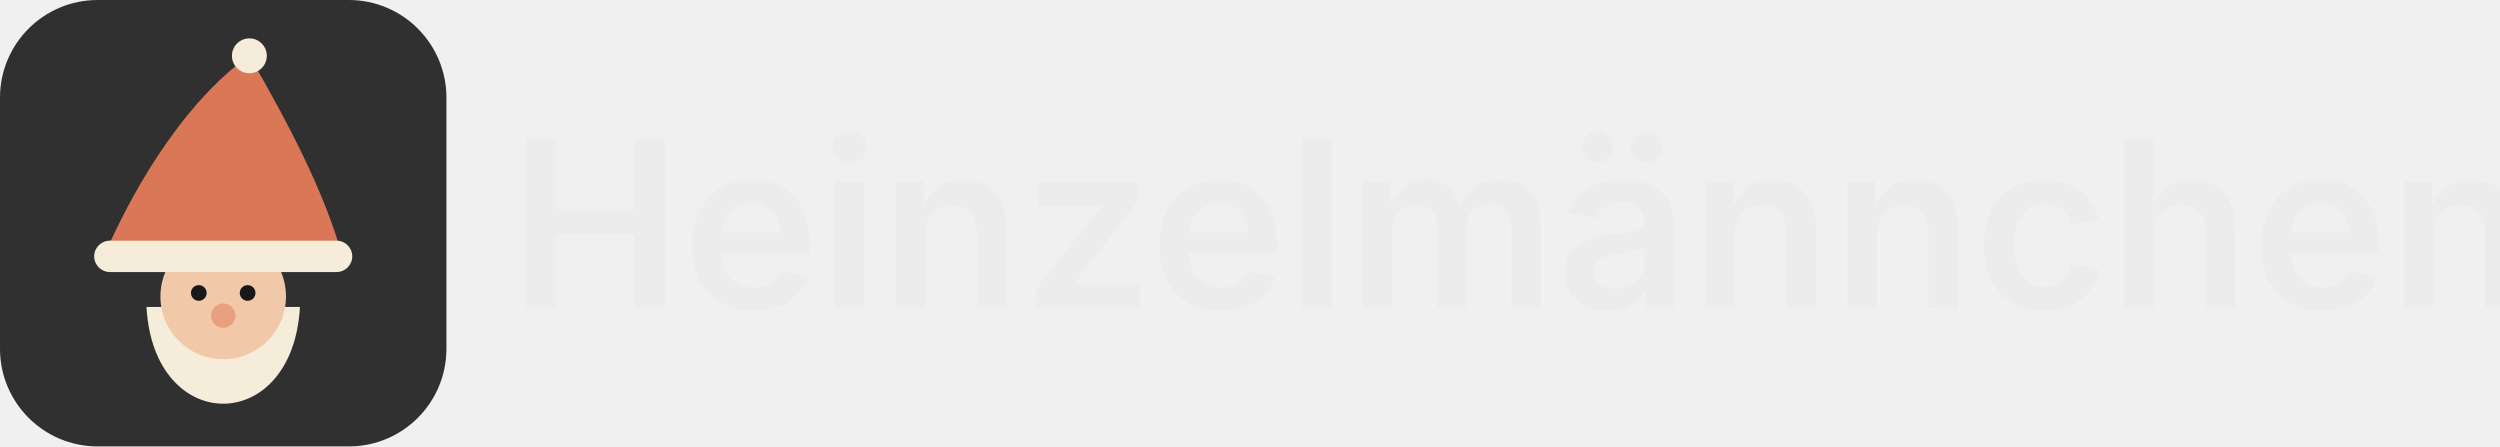
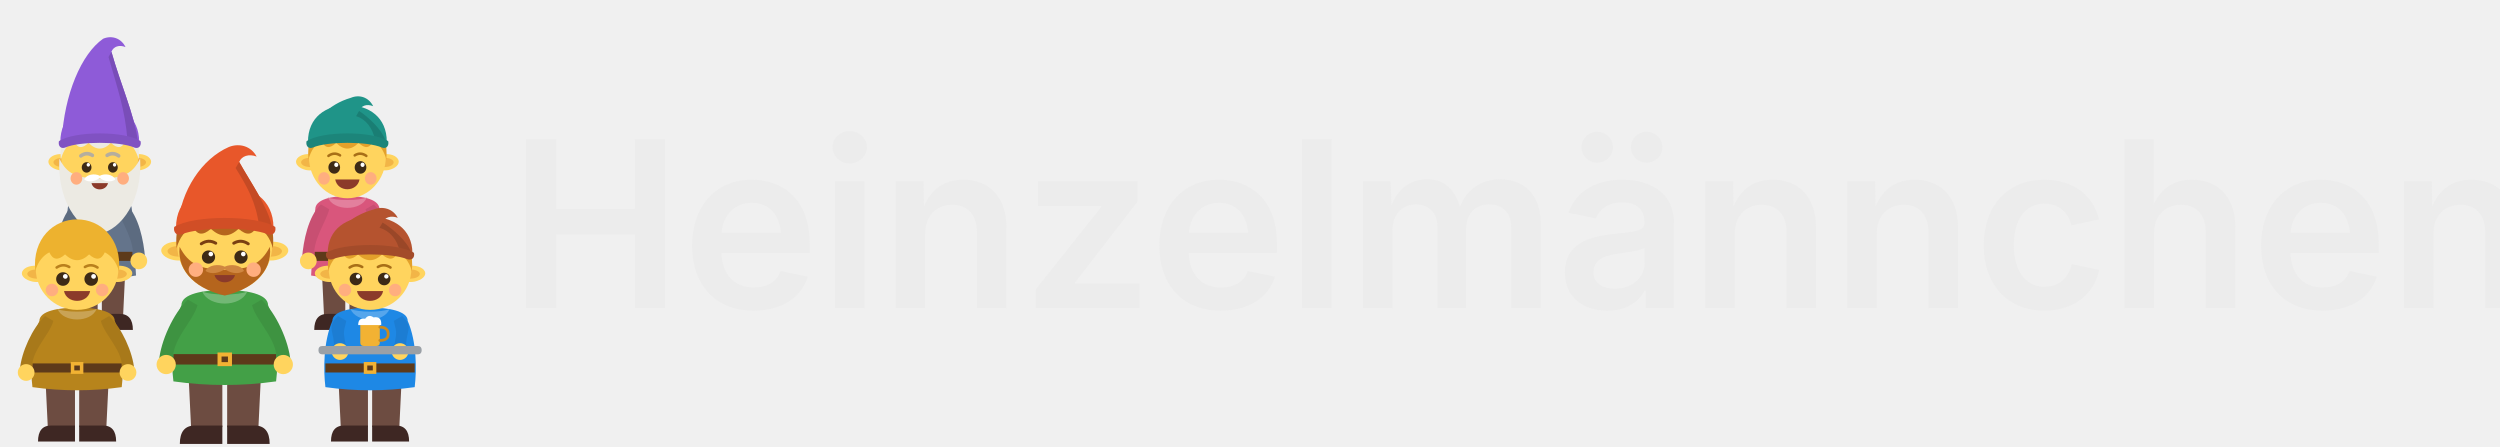
<svg xmlns="http://www.w3.org/2000/svg" viewBox="0 0 1120 200" role="img" aria-label="Heinzelmännchen">
  <g transform="scale(0.390625)">
-     <rect width="512" height="512" rx="112" fill="#303030" />
-     <path d="M168 352 C176 500 336 500 344 352 Z" fill="#f5ecd9" />
-     <circle cx="256" cy="340" r="72" fill="#f2c9a8" />
-     <circle cx="228" cy="336" r="9" fill="#181818" />
-     <circle cx="284" cy="336" r="9" fill="#181818" />
-     <circle cx="256" cy="362" r="14" fill="#e8a07f" />
-     <path d="M120 292 C160 200 220 110 286 64 C330 140 372 220 392 292 Z" fill="#d97757" />
-     <rect x="108" y="276" width="296" height="36" rx="18" fill="#f5ecd9" />
-     <circle cx="286" cy="64" r="20" fill="#f5ecd9" />
+     <g transform="translate(12 40) scale(0.4)">
+       <path d="M183 680 H250 V804 H189 Z" fill="#6D4C41" />
+       <path d="M329 680 H262 V804 H323 Z" fill="#6D4C41" />
+       <path d="M161 846 Q161 800 199 800 H250 V846 Z" fill="#3E2723" />
+       <path d="M351 846 Q351 800 313 800 H262 V846 Z" fill="#3E2723" />
+       <path d="M164 500 C164 472 210 462 256 462 C302 462 348 472 348 500 C356 560 356 640 360 690 Q256 708 152 690 C156 640 156 560 164 500 Z" fill="#64748B" />
+       <path d="M200 466 C216 506 296 506 312 466 C290 476 222 476 200 466 Z" fill="#8B97A8" />
+       <path d="M162 622 H350 V648 H162 Z" fill="#5D3A1A" />
+       <path d="M238 618 H274 V652 H238 Z M248 628 V642 H264 V628 Z" fill="#F2B233" />
+       <path d="M180 486 C144 520 130 590 126 640 L162 640 C154 590 194 540 204 500 Z" fill="#5C6B80" />
+       <circle cx="144" cy="648" r="24" fill="#FFD45E" />
+       <path d="M332 486 C368 520 382 590 386 640 L350 640 C358 590 318 540 308 500 Z" fill="#5C6B80" />
+       <circle cx="368" cy="648" r="24" fill="#FFD45E" />
+       <g transform="matrix(0.6975 0 0 0.75 77.44 173)">
+         <path d="M112 226 C82 222 54 230 46 248 C40 264 58 280 86 286 C98 288 108 288 114 286 Z" fill="#FFD45E" />
+         <path d="M400 226 C430 222 458 230 466 248 C472 264 454 280 426 286 C414 288 404 288 398 286 Z" fill="#FFD45E" />
+         <path d="M108 240 C88 238 70 244 66 254 C64 264 76 272 94 274 C100 275 106 275 110 274 Z" fill="#F2B547" />
+         <path d="M404 240 C424 238 442 244 446 254 C448 264 436 272 418 274 C412 275 406 275 402 274 Z" fill="#F2B547" />
+         <circle cx="256" cy="236" r="158" fill="#FFD45E" />
+         <path d="M96 246 C84 120 168 48 256 48 C344 48 428 120 416 246 C406 210 386 186 362 174 Q342 218 302 182 Q256 226 210 182 Q170 218 150 174 C126 186 106 210 96 246 Z" fill="#ECEAE3" />
+         <path d="M90 242 C80 400.4 164.7 512 256 530 C347.3 512 432 400.4 422 242 C392 300 352 318 256 318 C160 318 120 300 90 242 Z" fill="#ECEAE3" />
+         <path d="M94 178 C94 84 168 38 256 38 C344 38 418 84 418 178 Z" fill="#8E5BD8" />
+         <path d="M100 172 C110 -2.6 180 -157.8 270 -216 C306 -230 344 -218 362 -184 C336 -194 312 -186 304 -166 C342 -41.4 398 75 412 172 Z" fill="#8E5BD8" />
+         <path d="M304 -166 C342 -41.4 398 75 412 172 L370 172 C360 55.6 330 -22 292 -146 Z" fill="#794DB8" />
+         <path d="M88 176 C150 136 362 136 424 176 C428 196 414 206 398 200 C340 176 172 176 114 200 C98 206 84 196 88 176 Z" fill="#8052C2" />
+         <circle cx="160" cy="318" r="24" fill="#FFAE7F" />
+         <circle cx="352" cy="318" r="24" fill="#FFAE7F" />
+         <path d="M178 232 Q202 216 226 230" fill="none" stroke="#B5AE9E" stroke-width="14" stroke-linecap="round" stroke-linejoin="round" />
+         <path d="M286 230 Q310 216 334 232" fill="none" stroke="#B5AE9E" stroke-width="14" stroke-linecap="round" stroke-linejoin="round" />
+         <circle cx="202" cy="276" r="20" fill="#3D2A16" />
+         <circle cx="310" cy="276" r="20" fill="#3D2A16" />
+         <circle cx="209" cy="266" r="7" fill="#FFFFFF" />
+         <circle cx="317" cy="266" r="7" fill="#FFFFFF" />
+         <path d="M222 336 C230 368 282 368 290 336 Z" fill="#8B3A2A" />
+         <path d="M256 308 C236 298 202 302 192 322 C212 336 240 328 256 316 C272 328 300 336 320 322 C310 302 276 298 256 308 Z" fill="#FFFFFF" />
+       </g>
+     </g>
+     <g transform="translate(296 40) scale(0.4)">
+       <path d="M183 680 H250 V804 H189 Z" fill="#6D4C41" />
+       <path d="M329 680 H262 V804 H323 Z" fill="#6D4C41" />
+       <path d="M161 846 Q161 800 199 800 H250 V846 Z" fill="#3E2723" />
+       <path d="M351 846 Q351 800 313 800 H262 V846 Z" fill="#3E2723" />
+       <path d="M164 500 C164 472 210 462 256 462 C302 462 348 472 348 500 C356 560 356 640 360 690 Q256 708 152 690 C156 640 156 560 164 500 Z" fill="#D9567C" />
+       <path d="M200 466 C216 506 296 506 312 466 C290 476 222 476 200 466 Z" fill="#E3809D" />
+       <path d="M162 622 H350 V648 H162 Z" fill="#5D3A1A" />
+       <path d="M238 618 H274 V652 H238 Z M248 628 V642 H264 V628 Z" fill="#F2B233" />
+       <path d="M180 486 C144 520 130 590 126 640 L162 640 C154 590 194 540 204 500 Z" fill="#C84F72" />
+       <circle cx="144" cy="648" r="24" fill="#FFD45E" />
+       <path d="M332 486 C368 520 382 590 386 640 L350 640 C358 590 318 540 308 500 Z" fill="#C84F72" />
+       <circle cx="368" cy="648" r="24" fill="#FFD45E" />
+       <g transform="matrix(0.6975 0 0 0.75 77.44 173)">
+         <path d="M112 226 C82 222 54 230 46 248 C40 264 58 280 86 286 C98 288 108 288 114 286 Z" fill="#FFD45E" />
+         <path d="M400 226 C430 222 458 230 466 248 C472 264 454 280 426 286 C414 288 404 288 398 286 Z" fill="#FFD45E" />
+         <path d="M108 240 C88 238 70 244 66 254 C64 264 76 272 94 274 C100 275 106 275 110 274 Z" fill="#F2B547" />
+         <path d="M404 240 C424 238 442 244 446 254 C448 264 436 272 418 274 C412 275 406 275 402 274 Z" fill="#F2B547" />
+         <circle cx="256" cy="236" r="158" fill="#FFD45E" />
+         <path d="M96 246 C84 120 168 48 256 48 C344 48 428 120 416 246 C406 210 386 186 362 174 Q342 218 302 182 Q256 226 210 182 Q170 218 150 174 C126 186 106 210 96 246 Z" fill="#E3A12B" />
+         <path d="M94 178 C94 84 168 38 256 38 C344 38 418 84 418 178 Z" fill="#1F9488" />
+         <path d="M100 172 C110 99.1 180 34.3 270 10 C306 -4 344 8 362 42 C336 32 312 40 304 60 C342 82.9 398 131.5 412 172 Z" fill="#1F9488" />
+         <path d="M304 60 C342 82.9 398 131.5 412 172 L370 172 C360 123.4 330 91 292 80 Z" fill="#1A7E74" />
+         <path d="M88 176 C150 136 362 136 424 176 C428 196 414 206 398 200 C340 176 172 176 114 200 C98 206 84 196 88 176 Z" fill="#1C857A" />
+         <circle cx="160" cy="318" r="24" fill="#FFAE7F" />
+         <circle cx="352" cy="318" r="24" fill="#FFAE7F" />
+         <path d="M178 232 Q202 216 226 230" fill="none" stroke="#A86F17" stroke-width="10" stroke-linecap="round" stroke-linejoin="round" />
+         <path d="M286 230 Q310 216 334 232" fill="none" stroke="#A86F17" stroke-width="10" stroke-linecap="round" stroke-linejoin="round" />
+         <circle cx="202" cy="276" r="24" fill="#3D2A16" />
+         <circle cx="310" cy="276" r="24" fill="#3D2A16" />
+         <circle cx="210.4" cy="266" r="8.4" fill="#FFFFFF" />
+         <circle cx="318.4" cy="266" r="8.4" fill="#FFFFFF" />
+         <path d="M206 322 C216 372 296 372 306 322 Z" fill="#8B3A2A" />
+       </g>
+     </g>
+     <g transform="translate(-14 168) scale(0.4)">
+       <path d="M166 680 H250 V804 H172 Z" fill="#6D4C41" />
+       <path d="M346 680 H262 V804 H340 Z" fill="#6D4C41" />
+       <path d="M144 846 Q144 800 182 800 H250 V846 Z" fill="#3E2723" />
+       <path d="M368 846 Q368 800 330 800 H262 V846 Z" fill="#3E2723" />
+       <path d="M148 500 C148 472 202 462 256 462 C310 462 364 472 364 500 C390 560 390 640 384 690 Q256 708 128 690 C122 640 122 560 148 500 Z" fill="#B7841C" />
+       <path d="M200 466 C216 506 296 506 312 466 C290 476 222 476 200 466 Z" fill="#C9A355" />
+       <path d="M128 622 H384 V648 H128 Z" fill="#5D3A1A" />
+       <path d="M238 618 H274 V652 H238 Z M248 628 V642 H264 V628 Z" fill="#F2B233" />
+       <path d="M164 486 C128 520 96 590 92 640 L128 640 C120 590 178 540 188 500 Z" fill="#A8791A" />
+       <circle cx="110" cy="648" r="24" fill="#FFD45E" />
+       <path d="M348 486 C384 520 416 590 420 640 L384 640 C392 590 334 540 324 500 Z" fill="#A8791A" />
+       <circle cx="402" cy="648" r="24" fill="#FFD45E" />
+       <g transform="matrix(0.75 0 0 0.75 64 173)">
+         <path d="M112 226 C82 222 54 230 46 248 C40 264 58 280 86 286 C98 288 108 288 114 286 Z" fill="#FFD45E" />
+         <path d="M400 226 C430 222 458 230 466 248 C472 264 454 280 426 286 C414 288 404 288 398 286 Z" fill="#FFD45E" />
+         <path d="M108 240 C88 238 70 244 66 254 C64 264 76 272 94 274 C100 275 106 275 110 274 Z" fill="#F2B547" />
+         <path d="M404 240 C424 238 442 244 446 254 C448 264 436 272 418 274 C412 275 406 275 402 274 Z" fill="#F2B547" />
+         <circle cx="256" cy="236" r="158" fill="#FFD45E" />
+         <path d="M96 246 C84 120 168 48 256 48 C344 48 428 120 416 246 C406 210 386 186 362 174 Q342 218 302 182 Q256 226 210 182 Q170 218 150 174 C126 186 106 210 96 246 Z" fill="#EDB22F" />
+         <circle cx="160" cy="318" r="24" fill="#FFAE7F" />
+         <circle cx="352" cy="318" r="24" fill="#FFAE7F" />
+         <path d="M178 232 Q202 216 226 230" fill="none" stroke="#B9801C" stroke-width="10" stroke-linecap="round" stroke-linejoin="round" />
+         <path d="M286 230 Q310 216 334 232" fill="none" stroke="#B9801C" stroke-width="10" stroke-linecap="round" stroke-linejoin="round" />
+         <circle cx="202" cy="276" r="26" fill="#3D2A16" />
+         <circle cx="310" cy="276" r="26" fill="#3D2A16" />
+         <circle cx="211.1" cy="266" r="9.1" fill="#FFFFFF" />
+         <circle cx="319.1" cy="266" r="9.1" fill="#FFFFFF" />
+         <path d="M206 322 C216 372 296 372 306 322 Z" fill="#8B3A2A" />
+       </g>
+     </g>
+     <g transform="translate(322 168) scale(0.4)">
+       <path d="M166 680 H250 V804 H172 Z" fill="#6D4C41" />
+       <path d="M346 680 H262 V804 H340 Z" fill="#6D4C41" />
+       <path d="M144 846 Q144 800 182 800 H250 V846 Z" fill="#3E2723" />
+       <path d="M368 846 Q368 800 330 800 H262 V846 Z" fill="#3E2723" />
+       <path d="M148 500 C148 472 202 462 256 462 C310 462 364 472 364 500 C390 560 390 640 384 690 Q256 708 128 690 C122 640 122 560 148 500 Z" fill="#1E88E5" />
+       <path d="M200 466 C216 506 296 506 312 466 C290 476 222 476 200 466 Z" fill="#56A6EC" />
+       <path d="M128 622 H384 V648 H128 Z" fill="#5D3A1A" />
+       <path d="M238 618 H274 V652 H238 Z M248 628 V642 H264 V628 Z" fill="#F2B233" />
+       <path d="M164 486 C128 520 156 530 152 580 L188 580 C180 530 178 540 188 500 Z" fill="#1C7DD3" />
+       <circle cx="170" cy="588" r="24" fill="#FFD45E" />
+       <path d="M348 486 C384 520 356 530 360 580 L324 580 C332 530 334 540 324 500 Z" fill="#1C7DD3" />
+       <circle cx="342" cy="588" r="24" fill="#FFD45E" />
+       <path d="M120 572 H392 Q404 572 404 584 Q404 596 392 596 H120 Q108 596 108 584 Q108 572 120 572 Z" fill="#9AA0A6" />
+       <path d="M228 506 H284 V562 Q284 572 274 572 H238 Q228 572 228 562 Z" fill="#F2B233" />
+       <path d="M284 518 Q308 518 308 538 Q308 556 284 556" fill="none" stroke="#C98A1E" stroke-width="8" stroke-linecap="round" stroke-linejoin="round" />
+       <path d="M222 512 Q222 490 242 494 Q252 480 266 490 Q290 486 288 512 Z" fill="#FFFFFF" />
+       <g transform="matrix(0.75 0 0 0.75 64 173)">
+         <path d="M112 226 C82 222 54 230 46 248 C40 264 58 280 86 286 C98 288 108 288 114 286 Z" fill="#FFD45E" />
+         <path d="M400 226 C430 222 458 230 466 248 C472 264 454 280 426 286 C414 288 404 288 398 286 Z" fill="#FFD45E" />
+         <path d="M108 240 C88 238 70 244 66 254 C64 264 76 272 94 274 C100 275 106 275 110 274 Z" fill="#F2B547" />
+         <path d="M404 240 C424 238 442 244 446 254 C448 264 436 272 418 274 C412 275 406 275 402 274 Z" fill="#F2B547" />
+         <circle cx="256" cy="236" r="158" fill="#FFD45E" />
+         <path d="M96 246 C84 120 168 48 256 48 C344 48 428 120 416 246 C406 210 386 186 362 174 Q342 218 302 182 Q256 226 210 182 Q170 218 150 174 C126 186 106 210 96 246 Z" fill="#E3A12B" />
+         <path d="M94 178 C94 84 168 38 256 38 C344 38 418 84 418 178 Z" fill="#B5532F" />
+         <path d="M100 172 C110 99.1 180 34.3 270 10 C306 -4 344 8 362 42 C336 32 312 40 304 60 C342 82.9 398 131.5 412 172 Z" fill="#B5532F" />
+         <path d="M304 60 C342 82.9 398 131.5 412 172 L370 172 C360 123.4 330 91 292 80 Z" fill="#9A4728" />
+         <path d="M88 176 C150 136 362 136 424 176 C428 196 414 206 398 200 C340 176 172 176 114 200 C98 206 84 196 88 176 Z" fill="#A34B2A" />
+         <circle cx="160" cy="318" r="24" fill="#FFAE7F" />
+         <circle cx="352" cy="318" r="24" fill="#FFAE7F" />
+         <path d="M178 232 Q202 216 226 230" fill="none" stroke="#A86F17" stroke-width="10" stroke-linecap="round" stroke-linejoin="round" />
+         <path d="M286 230 Q310 216 334 232" fill="none" stroke="#A86F17" stroke-width="10" stroke-linecap="round" stroke-linejoin="round" />
+         <circle cx="202" cy="276" r="24" fill="#3D2A16" />
+         <circle cx="310" cy="276" r="24" fill="#3D2A16" />
+         <circle cx="210.4" cy="266" r="8.4" fill="#FFFFFF" />
+         <circle cx="318.4" cy="266" r="8.4" fill="#FFFFFF" />
+         <path d="M206 322 C216 372 296 372 306 322 Z" fill="#8B3A2A" />
+       </g>
+     </g>
+     <g transform="translate(140 120) scale(0.46)">
+       <path d="M166 680 H250 V804 H172 Z" fill="#6D4C41" />
+       <path d="M346 680 H262 V804 H340 Z" fill="#6D4C41" />
+       <path d="M144 846 Q144 800 182 800 H250 V846 Z" fill="#3E2723" />
+       <path d="M368 846 Q368 800 330 800 H262 V846 Z" fill="#3E2723" />
+       <path d="M148 500 C148 472 202 462 256 462 C310 462 364 472 364 500 C390 560 390 640 384 690 Q256 708 128 690 C122 640 122 560 148 500 Z" fill="#43A047" />
+       <path d="M200 466 C216 506 296 506 312 466 C290 476 222 476 200 466 Z" fill="#72B875" />
+       <path d="M128 622 H384 V648 H128 Z" fill="#5D3A1A" />
+       <path d="M238 618 H274 V652 H238 Z M248 628 V642 H264 V628 Z" fill="#F2B233" />
+       <path d="M164 486 C128 520 96 590 92 640 L128 640 C120 590 178 540 188 500 Z" fill="#3E9341" />
+       <circle cx="110" cy="648" r="24" fill="#FFD45E" />
+       <path d="M348 486 C384 520 416 590 420 640 L384 640 C392 590 334 540 324 500 Z" fill="#3E9341" />
+       <circle cx="402" cy="648" r="24" fill="#FFD45E" />
+       <g transform="matrix(0.75 0 0 0.75 64 173)">
+         <path d="M112 226 C82 222 54 230 46 248 C40 264 58 280 86 286 C98 288 108 288 114 286 Z" fill="#FFD45E" />
+         <path d="M400 226 C430 222 458 230 466 248 C472 264 454 280 426 286 C414 288 404 288 398 286 Z" fill="#FFD45E" />
+         <path d="M108 240 C88 238 70 244 66 254 C64 264 76 272 94 274 C100 275 106 275 110 274 Z" fill="#F2B547" />
+         <path d="M404 240 C424 238 442 244 446 254 C448 264 436 272 418 274 C412 275 406 275 402 274 Z" fill="#F2B547" />
+         <circle cx="256" cy="236" r="158" fill="#FFD45E" />
+         <path d="M96 246 C84 120 168 48 256 48 C344 48 428 120 416 246 C406 210 386 186 362 174 Q342 218 302 182 Q256 226 210 182 Q170 218 150 174 C126 186 106 210 96 246 Z" fill="#B5651D" />
+         <path d="M106 242 C96 331.1 173.5 386 256 404 C338.5 386 416 331.1 406 242 C376 300 336 318 256 318 C176 318 136 300 106 242 Z" fill="#B5651D" />
+         <path d="M94 178 C94 84 168 38 256 38 C344 38 418 84 418 178 Z" fill="#E8572A" />
+         <path d="M100 172 C110 54.1 180 -50.7 270 -90 C306 -104 344 -92 362 -58 C336 -68 312 -60 304 -40 C342 27.9 398 106.5 412 172 Z" fill="#E8572A" />
+         <path d="M304 -40 C342 27.9 398 106.5 412 172 L370 172 C360 93.4 330 41 292 -20 Z" fill="#C54A24" />
+         <path d="M88 176 C150 136 362 136 424 176 C428 196 414 206 398 200 C340 176 172 176 114 200 C98 206 84 196 88 176 Z" fill="#D14E26" />
+         <circle cx="160" cy="318" r="24" fill="#FFAE7F" />
+         <circle cx="352" cy="318" r="24" fill="#FFAE7F" />
+         <path d="M178 232 Q202 216 226 230" fill="none" stroke="#7A3F12" stroke-width="10" stroke-linecap="round" stroke-linejoin="round" />
+         <path d="M286 230 Q310 216 334 232" fill="none" stroke="#7A3F12" stroke-width="10" stroke-linecap="round" stroke-linejoin="round" />
+         <circle cx="202" cy="276" r="22" fill="#3D2A16" />
+         <circle cx="310" cy="276" r="22" fill="#3D2A16" />
+         <circle cx="209.7" cy="266" r="7.7" fill="#FFFFFF" />
+         <circle cx="317.7" cy="266" r="7.7" fill="#FFFFFF" />
+         <path d="M222 336 C230 368 282 368 290 336 Z" fill="#8B3A2A" />
+         <path d="M256 308 C236 298 202 302 192 322 C212 336 240 328 256 316 C272 328 300 336 320 322 C310 302 276 298 256 308 Z" fill="#CF8640" />
+       </g>
+     </g>
  </g>
  <text x="228" y="138" font-family="ui-sans-serif, system-ui, -apple-system, sans-serif" font-size="104" font-weight="600" fill="#ececec">Heinzelmännchen</text>
</svg>
